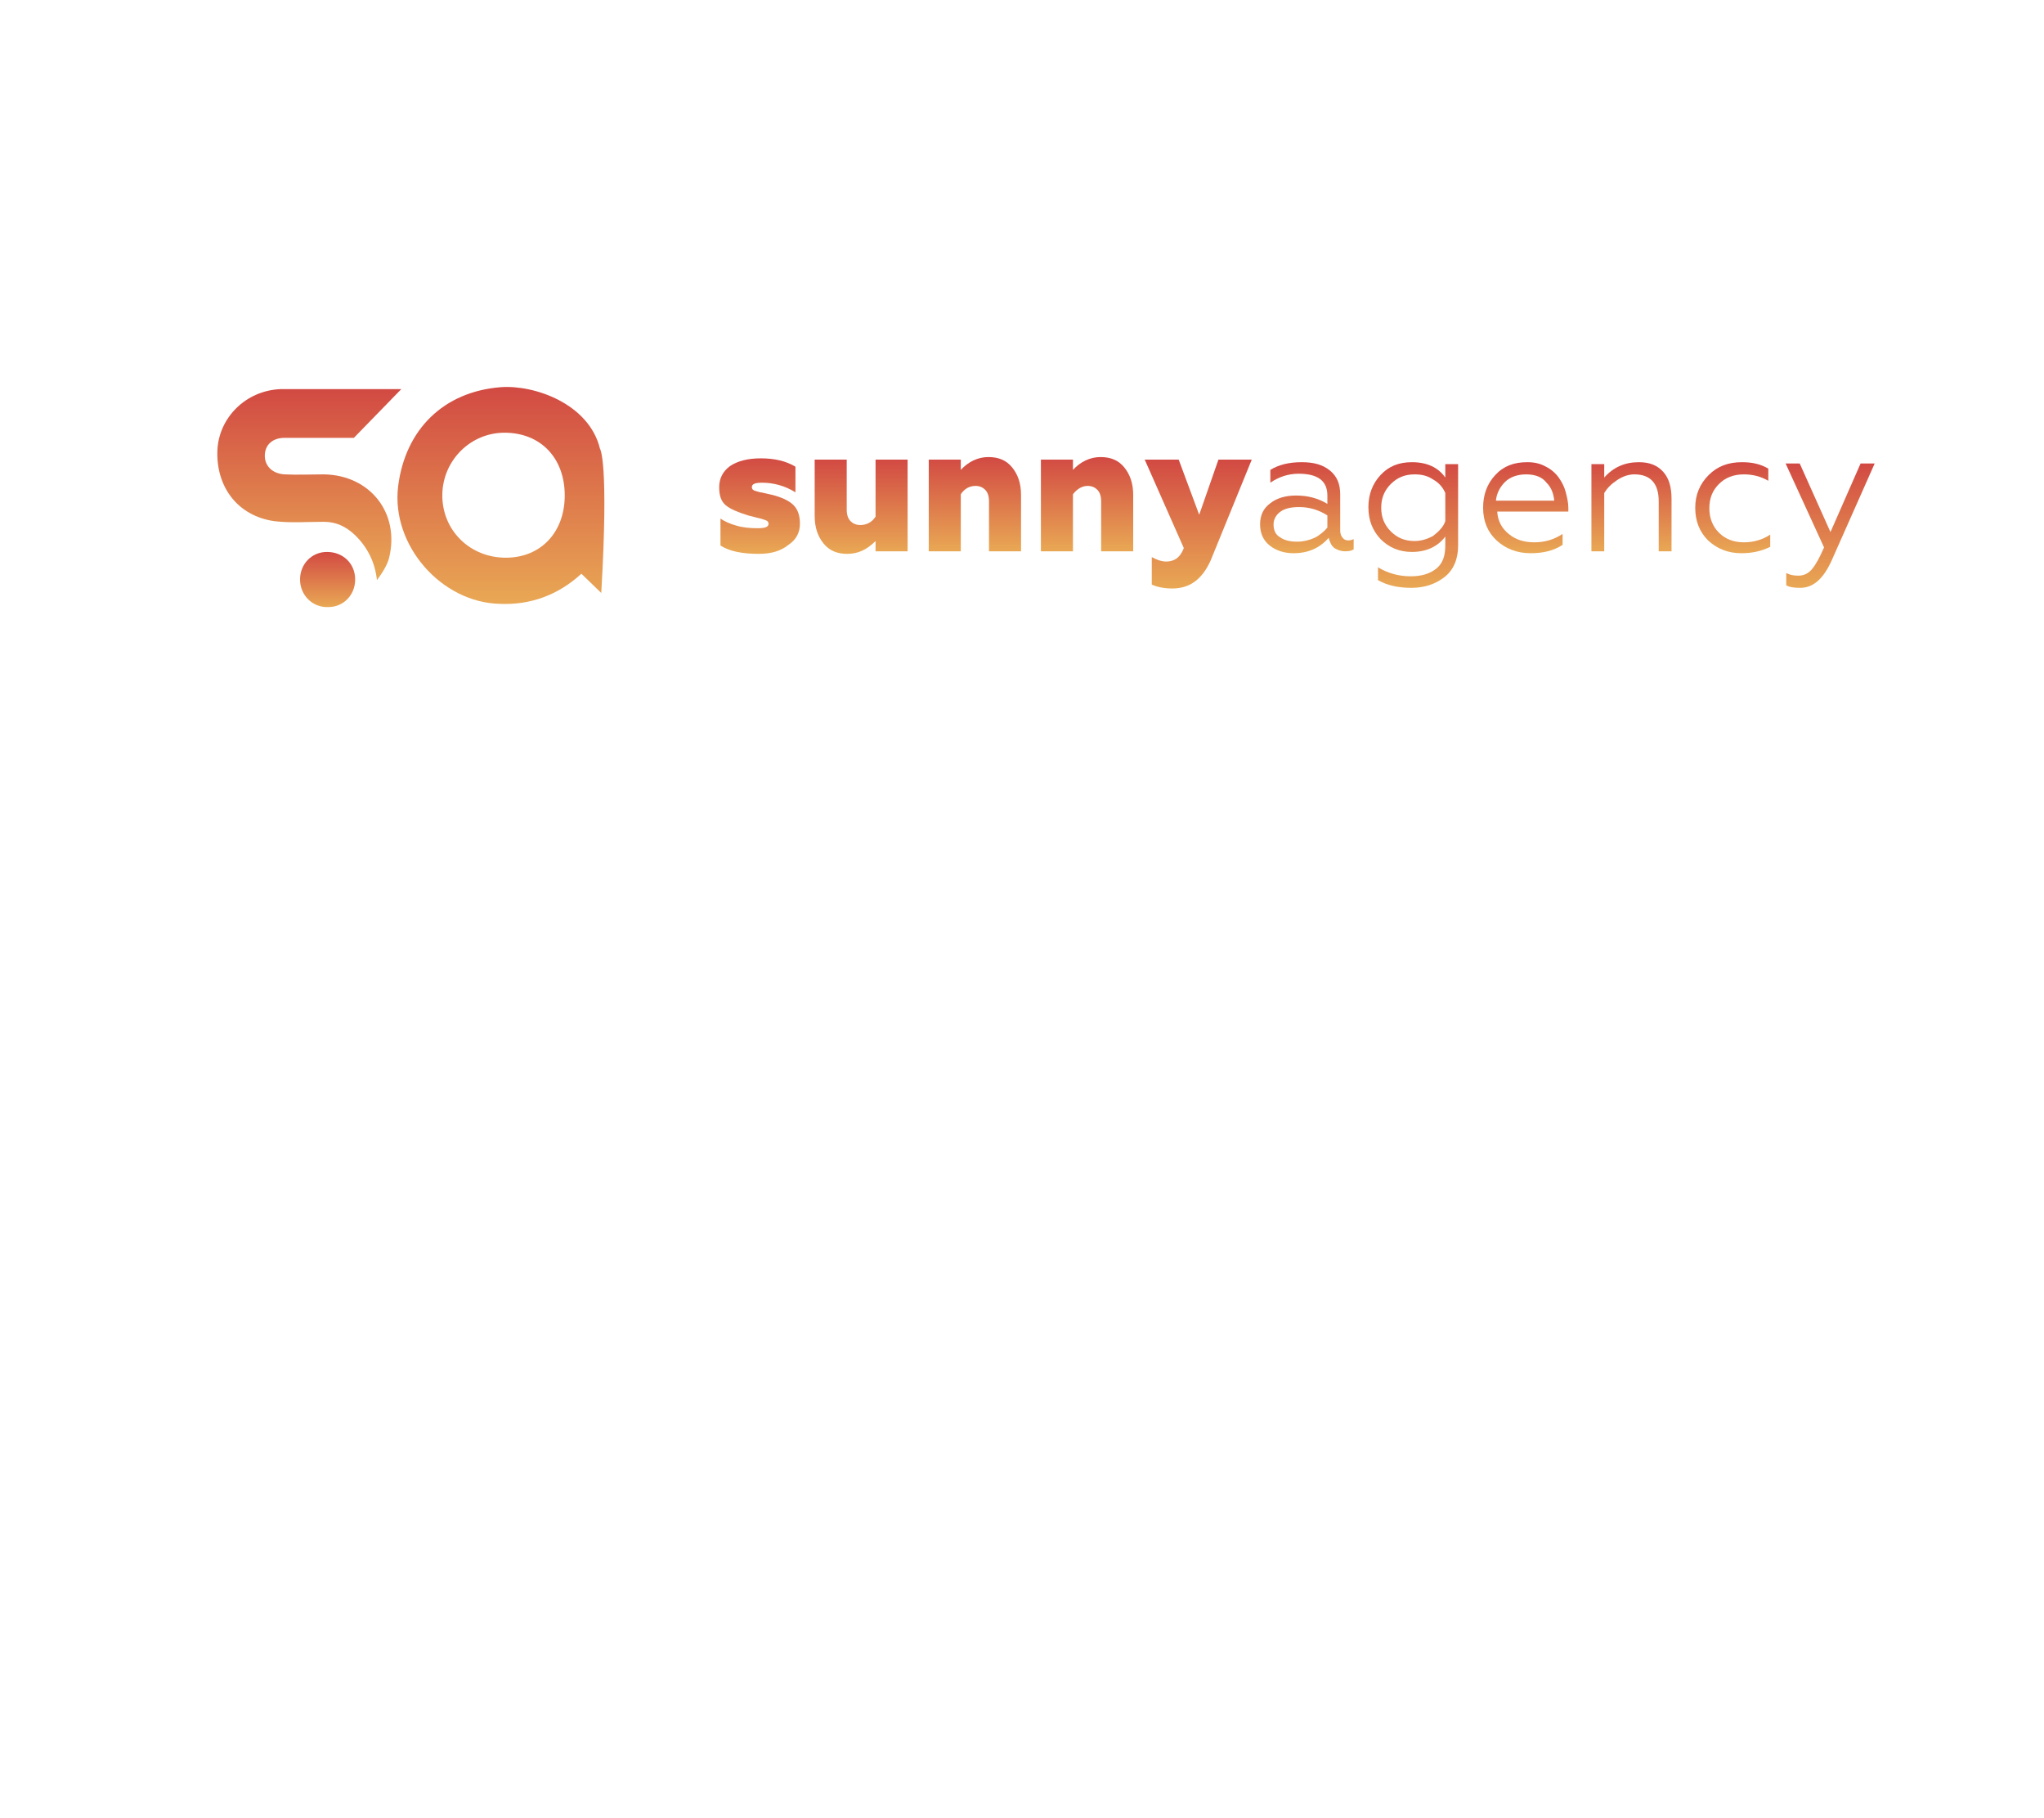
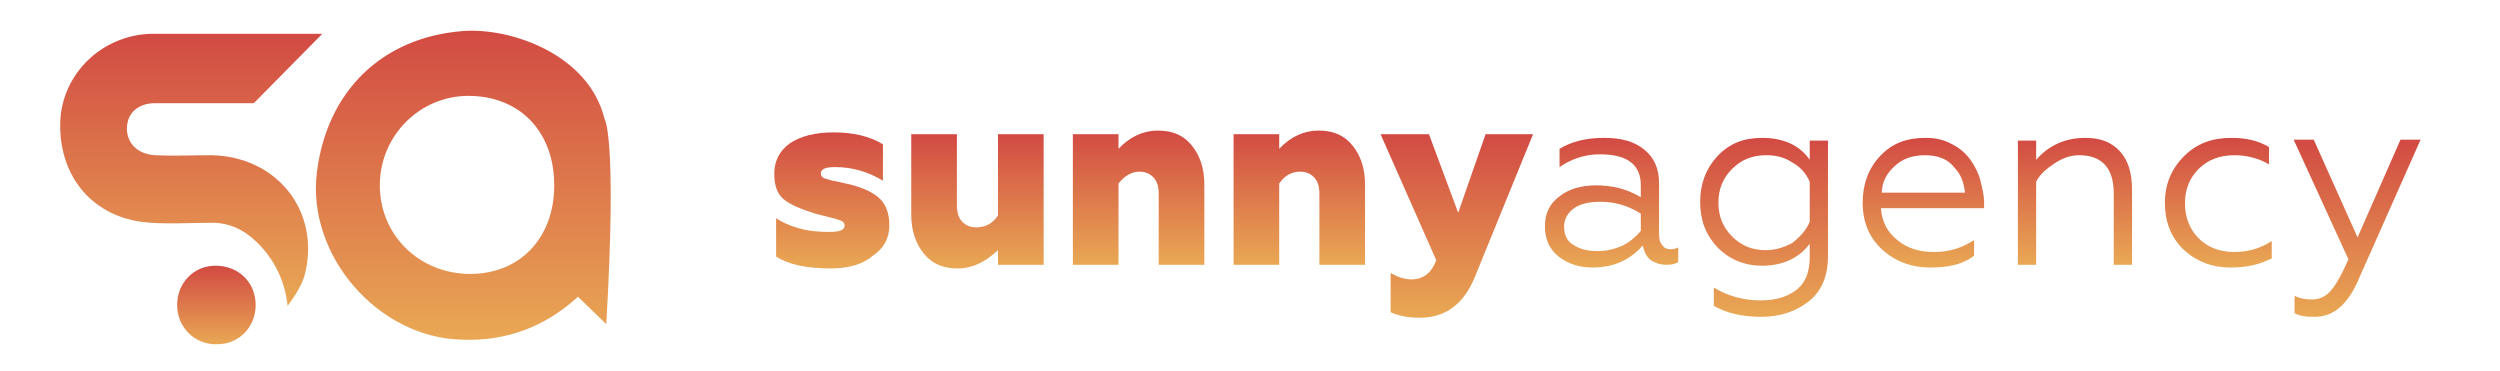
- <svg xmlns="http://www.w3.org/2000/svg" version="1.1" id="Слой_1" x="0px" y="0px" width="225" height="200" viewBox="0 0 283.5 283.5" style="enable-background:new 0 0 283.5 283.5;" xml:space="preserve">
+ <svg xmlns="http://www.w3.org/2000/svg" version="1.1" id="Слой_1" x="0px" y="0px" viewBox="0 0 273.8 40.6" style="enable-background:new 0 0 273.8 40.6;" xml:space="preserve">
  <style type="text/css">
	.st0{fill:url(#XMLID_7_);}
	.st1{fill:url(#XMLID_8_);}
	.st2{fill:url(#XMLID_9_);}
	.st3{fill:url(#SVGID_1_);}
	.st4{fill:url(#SVGID_2_);}
	.st5{fill:url(#SVGID_3_);}
	.st6{fill:url(#SVGID_4_);}
	.st7{fill:url(#SVGID_5_);}
	.st8{fill:url(#SVGID_6_);}
	.st9{fill:url(#SVGID_7_);}
	.st10{fill:url(#SVGID_8_);}
	.st11{fill:url(#SVGID_9_);}
	.st12{fill:url(#SVGID_10_);}
	.st13{fill:url(#SVGID_11_);}
</style>
-   <linearGradient id="XMLID_7_" gradientUnits="userSpaceOnUse" x1="60.418" y1="94.27" x2="60.418" y2="60.357">
+   <linearGradient id="XMLID_7_" gradientUnits="userSpaceOnUse" x1="50.752" y1="37.27" x2="50.752" y2="3.357">
    <stop offset="0" style="stop-color:#E9A854" />
    <stop offset="1" style="stop-color:#D24A43" />
  </linearGradient>
-   <path id="XMLID_3_" class="st0" d="M76.1,92.5l-3.1-3c-3.6,3.3-7.9,4.9-12.7,4.7C51.1,94,43.3,85,44.4,75.9  c1.1-8.9,7.1-14.8,16-15.5C65.7,60,74.2,63,75.9,70C75.9,70,77.3,71.8,76.1,92.5z M70.4,77.3c0-5.9-3.8-9.8-9.4-9.8  c-5.3,0-9.6,4.3-9.7,9.6c-0.1,5.6,4.3,9.9,9.9,9.9C66.7,87,70.4,83,70.4,77.3z" />
-   <linearGradient id="XMLID_8_" gradientUnits="userSpaceOnUse" x1="30.567" y1="90.526" x2="30.567" y2="60.753">
+   <path id="XMLID_3_" class="st0" d="M66.4,35.5l-3.1-3c-3.6,3.3-7.9,4.9-12.7,4.7C41.4,37,33.6,28,34.7,18.9  c1.1-8.9,7.1-14.8,16-15.5C56,3,64.5,6,66.2,13C66.2,13,67.6,14.8,66.4,35.5z M60.7,20.3c0-5.9-3.8-9.8-9.4-9.8  c-5.3,0-9.6,4.3-9.7,9.6c-0.1,5.6,4.3,9.9,9.9,9.9C57,30,60.7,26,60.7,20.3z" />
+   <linearGradient id="XMLID_8_" gradientUnits="userSpaceOnUse" x1="20.9" y1="33.526" x2="20.9" y2="3.753">
    <stop offset="0" style="stop-color:#E9A854" />
    <stop offset="1" style="stop-color:#D24A43" />
  </linearGradient>
-   <path id="XMLID_2_" class="st1" d="M37.5,68.3c0,0-7.7,0-10.8,0c-1.9,0-3.1,1.1-3.1,2.8c0,1.6,1.2,2.8,3.1,2.9c2,0.1,4,0,6.1,0  C40,74.1,44.7,80,43,87c-0.3,1.2-1.1,2.4-1.9,3.5c-0.3-2.8-1.5-5.2-3.5-7.1c-1.4-1.3-2.9-2-4.8-2c-2.6,0-5.2,0.2-7.7-0.1  c-5.7-0.8-9.1-5.3-8.9-11c0.2-5.1,4.4-9.4,9.9-9.6l18.8,0L37.5,68.3z" />
-   <linearGradient id="XMLID_9_" gradientUnits="userSpaceOnUse" x1="33.423" y1="94.738" x2="33.423" y2="86.106">
+   <path id="XMLID_2_" class="st1" d="M27.8,11.3c0,0-7.7,0-10.8,0c-1.9,0-3.1,1.1-3.1,2.8c0,1.6,1.2,2.8,3.1,2.9c2,0.1,4,0,6.1,0  c7.2,0.1,12,6.1,10.3,13c-0.3,1.2-1.1,2.4-1.9,3.5c-0.3-2.8-1.5-5.2-3.5-7.1c-1.4-1.3-2.9-2-4.8-2c-2.6,0-5.2,0.2-7.7-0.1  c-5.7-0.8-9.1-5.3-8.9-11c0.2-5.1,4.4-9.4,9.9-9.6l18.8,0L27.8,11.3z" />
+   <linearGradient id="XMLID_9_" gradientUnits="userSpaceOnUse" x1="23.757" y1="37.738" x2="23.757" y2="29.107">
    <stop offset="0" style="stop-color:#E9A854" />
    <stop offset="1" style="stop-color:#D24A43" />
  </linearGradient>
-   <path id="XMLID_1_" class="st2" d="M37.7,90.4c0,2.4-1.8,4.3-4.2,4.3c-2.4,0.1-4.4-1.8-4.4-4.3c0-2.4,1.8-4.3,4.2-4.3  C35.8,86.1,37.7,87.9,37.7,90.4z" />
-   <linearGradient id="SVGID_1_" gradientUnits="userSpaceOnUse" x1="100.832" y1="86.365" x2="100.832" y2="71.379">
+   <path id="XMLID_1_" class="st2" d="M28,33.4c0,2.4-1.8,4.3-4.2,4.3c-2.4,0.1-4.4-1.8-4.4-4.3c0-2.4,1.8-4.3,4.2-4.3  C26.1,29.1,28,30.9,28,33.4z" />
+   <linearGradient id="SVGID_1_" gradientUnits="userSpaceOnUse" x1="91.166" y1="29.364" x2="91.166" y2="14.379">
    <stop offset="0" style="stop-color:#E9A854" />
    <stop offset="1" style="stop-color:#D24A43" />
  </linearGradient>
-   <path class="st3" d="M100.7,86.4c-2.6,0-4.6-0.4-6-1.3v-4.2c0.6,0.4,1.4,0.8,2.5,1.1c1,0.3,2.1,0.4,3.3,0.4c1.2,0,1.7-0.2,1.7-0.7    c0-0.3-0.2-0.5-0.6-0.6l-0.6-0.2c-0.1,0-0.8-0.2-2-0.5c-1.6-0.5-2.8-1-3.5-1.6c-0.7-0.6-1-1.5-1-2.8c0-1.4,0.6-2.5,1.7-3.3    c1.2-0.8,2.8-1.2,4.8-1.2c2.1,0,3.9,0.4,5.4,1.3v4c-1.6-1-3.4-1.5-5.2-1.5c-1.1,0-1.6,0.2-1.6,0.7c0,0.3,0.2,0.5,0.6,0.6l0.7,0.2    c0.2,0,0.5,0.1,1,0.2c0.5,0.1,0.8,0.2,0.9,0.2c1.5,0.4,2.6,0.9,3.3,1.6c0.7,0.7,1,1.7,1,2.9c0,1.4-0.6,2.5-1.8,3.3    C104.2,85.9,102.7,86.4,100.7,86.4z" />
-   <linearGradient id="SVGID_2_" gradientUnits="userSpaceOnUse" x1="116.632" y1="86.365" x2="116.632" y2="71.743">
+   <path class="st3" d="M91,29.4c-2.6,0-4.6-0.4-6-1.3v-4.2c0.6,0.4,1.4,0.8,2.5,1.1c1,0.3,2.1,0.4,3.3,0.4c1.2,0,1.7-0.2,1.7-0.7    c0-0.3-0.2-0.5-0.6-0.6l-0.6-0.2c-0.1,0-0.8-0.2-2-0.5c-1.6-0.5-2.8-1-3.5-1.6c-0.7-0.6-1-1.5-1-2.8c0-1.4,0.6-2.5,1.7-3.3    c1.2-0.8,2.8-1.2,4.8-1.2c2.1,0,3.9,0.4,5.4,1.3v4c-1.6-1-3.4-1.5-5.2-1.5c-1.1,0-1.6,0.2-1.6,0.7c0,0.3,0.2,0.5,0.6,0.6l0.7,0.2    c0.2,0,0.5,0.1,1,0.2c0.5,0.1,0.8,0.2,0.9,0.2c1.5,0.4,2.6,0.9,3.3,1.6c0.7,0.7,1,1.7,1,2.9c0,1.4-0.6,2.5-1.8,3.3    C94.6,28.9,93,29.4,91,29.4z" />
+   <linearGradient id="SVGID_2_" gradientUnits="userSpaceOnUse" x1="106.966" y1="29.364" x2="106.966" y2="14.743">
    <stop offset="0" style="stop-color:#E9A854" />
    <stop offset="1" style="stop-color:#D24A43" />
  </linearGradient>
-   <path class="st4" d="M114.5,86.4c-1.6,0-2.8-0.5-3.7-1.6c-0.9-1.1-1.4-2.5-1.4-4.3v-8.8h5v7.8c0,0.8,0.2,1.4,0.6,1.8    c0.4,0.4,0.9,0.6,1.5,0.6c1,0,1.8-0.4,2.4-1.3v-8.9h5V86h-5v-1.6C117.6,85.7,116.2,86.4,114.5,86.4z" />
-   <linearGradient id="SVGID_3_" gradientUnits="userSpaceOnUse" x1="134.425" y1="86" x2="134.425" y2="71.379">
+   <path class="st4" d="M104.9,29.4c-1.6,0-2.8-0.5-3.7-1.6c-0.9-1.1-1.4-2.5-1.4-4.3v-8.8h5v7.8c0,0.8,0.2,1.4,0.6,1.8    c0.4,0.4,0.9,0.6,1.5,0.6c1,0,1.8-0.4,2.4-1.3v-8.9h5V29h-5v-1.6C107.9,28.7,106.5,29.4,104.9,29.4z" />
+   <linearGradient id="SVGID_3_" gradientUnits="userSpaceOnUse" x1="124.758" y1="29" x2="124.758" y2="14.379">
    <stop offset="0" style="stop-color:#E9A854" />
    <stop offset="1" style="stop-color:#D24A43" />
  </linearGradient>
-   <path class="st5" d="M132.2,77.1V86h-5V71.7h5v1.6c1.2-1.3,2.7-2,4.3-2c1.6,0,2.8,0.5,3.7,1.6c0.9,1.1,1.4,2.5,1.4,4.3V86h-5v-7.8    c0-0.8-0.2-1.4-0.6-1.8c-0.4-0.4-0.9-0.6-1.5-0.6C133.6,75.8,132.8,76.2,132.2,77.1z" />
-   <linearGradient id="SVGID_4_" gradientUnits="userSpaceOnUse" x1="151.964" y1="86" x2="151.964" y2="71.379">
+   <path class="st5" d="M122.5,20.1V29h-5V14.7h5v1.6c1.2-1.3,2.7-2,4.3-2c1.6,0,2.8,0.5,3.7,1.6c0.9,1.1,1.4,2.5,1.4,4.3V29h-5v-7.8    c0-0.8-0.2-1.4-0.6-1.8c-0.4-0.4-0.9-0.6-1.5-0.6C124,18.8,123.2,19.2,122.5,20.1z" />
+   <linearGradient id="SVGID_4_" gradientUnits="userSpaceOnUse" x1="142.298" y1="29" x2="142.298" y2="14.379">
    <stop offset="0" style="stop-color:#E9A854" />
    <stop offset="1" style="stop-color:#D24A43" />
  </linearGradient>
-   <path class="st6" d="M149.7,77.1V86h-5V71.7h5v1.6c1.2-1.3,2.7-2,4.3-2c1.6,0,2.8,0.5,3.7,1.6c0.9,1.1,1.4,2.5,1.4,4.3V86h-5v-7.8    c0-0.8-0.2-1.4-0.6-1.8c-0.4-0.4-0.9-0.6-1.5-0.6C151.2,75.8,150.4,76.2,149.7,77.1z" />
-   <linearGradient id="SVGID_5_" gradientUnits="userSpaceOnUse" x1="169.182" y1="91.781" x2="169.182" y2="71.743">
+   <path class="st6" d="M140.1,20.1V29h-5V14.7h5v1.6c1.2-1.3,2.7-2,4.3-2c1.6,0,2.8,0.5,3.7,1.6c0.9,1.1,1.4,2.5,1.4,4.3V29h-5v-7.8    c0-0.8-0.2-1.4-0.6-1.8c-0.4-0.4-0.9-0.6-1.5-0.6C141.5,18.8,140.7,19.2,140.1,20.1z" />
+   <linearGradient id="SVGID_5_" gradientUnits="userSpaceOnUse" x1="159.515" y1="34.781" x2="159.515" y2="14.743">
    <stop offset="0" style="stop-color:#E9A854" />
    <stop offset="1" style="stop-color:#D24A43" />
  </linearGradient>
-   <path class="st7" d="M165.2,91.8c-1.2,0-2.3-0.2-3.2-0.6v-4.3c0.7,0.4,1.5,0.7,2.3,0.7c0.6,0,1.2-0.2,1.6-0.5    c0.4-0.3,0.8-0.8,1.1-1.6l-6.1-13.8h5.3l3.2,8.6l3-8.6h5.2l-6.4,15.7C169.9,90.3,168,91.8,165.2,91.8z" />
-   <linearGradient id="SVGID_6_" gradientUnits="userSpaceOnUse" x1="186.202" y1="86.337" x2="186.202" y2="72.109">
+   <path class="st7" d="M155.5,34.8c-1.2,0-2.3-0.2-3.2-0.6v-4.3c0.7,0.4,1.5,0.7,2.3,0.7c0.6,0,1.2-0.2,1.6-0.5    c0.4-0.3,0.8-0.8,1.1-1.6l-6.1-13.8h5.3l3.2,8.6l3-8.6h5.2l-6.4,15.7C160.3,33.3,158.3,34.8,155.5,34.8z" />
+   <linearGradient id="SVGID_6_" gradientUnits="userSpaceOnUse" x1="176.535" y1="29.337" x2="176.535" y2="15.109">
    <stop offset="0" style="stop-color:#E9A854" />
    <stop offset="1" style="stop-color:#D24A43" />
  </linearGradient>
-   <path class="st8" d="M184.1,86.3c-1.4,0-2.7-0.4-3.7-1.2c-1-0.8-1.5-1.9-1.5-3.3c0-1.4,0.5-2.5,1.6-3.3c1-0.8,2.4-1.2,4-1.2    c1.8,0,3.4,0.4,4.9,1.3v-1.3c0-2.3-1.5-3.4-4.5-3.4c-1.6,0-3.1,0.5-4.4,1.4v-2c1.3-0.8,2.9-1.2,4.9-1.2c1.9,0,3.3,0.4,4.4,1.3    c1.1,0.9,1.6,2.1,1.6,3.7v5.6c0,0.5,0.1,0.9,0.4,1.2c0.2,0.3,0.5,0.4,0.9,0.4c0.3,0,0.6-0.1,0.8-0.2v1.6c-0.3,0.2-0.7,0.3-1.3,0.3    c-0.7,0-1.2-0.2-1.7-0.5c-0.5-0.4-0.7-0.9-0.9-1.6C188.2,85.5,186.4,86.3,184.1,86.3z M184.7,84.5c0.9,0,1.8-0.2,2.7-0.6    c0.8-0.4,1.5-1,2-1.6v-1.9c-1.4-0.9-2.9-1.3-4.4-1.3c-1.2,0-2.2,0.2-2.9,0.7s-1.1,1.2-1.1,2c0,0.9,0.3,1.6,1,2    C182.7,84.3,183.6,84.5,184.7,84.5z" />
-   <linearGradient id="SVGID_7_" gradientUnits="userSpaceOnUse" x1="202.815" y1="91.725" x2="202.815" y2="72.109">
+   <path class="st8" d="M174.4,29.3c-1.4,0-2.7-0.4-3.7-1.2c-1-0.8-1.5-1.9-1.5-3.3c0-1.4,0.5-2.5,1.6-3.3c1-0.8,2.4-1.2,4-1.2    c1.8,0,3.4,0.4,4.9,1.3v-1.3c0-2.3-1.5-3.4-4.5-3.4c-1.6,0-3.1,0.5-4.4,1.4v-2c1.3-0.8,2.9-1.2,4.9-1.2c1.9,0,3.3,0.4,4.4,1.3    c1.1,0.9,1.6,2.1,1.6,3.7v5.6c0,0.5,0.1,0.9,0.4,1.2c0.2,0.3,0.5,0.4,0.9,0.4c0.3,0,0.6-0.1,0.8-0.2v1.6c-0.3,0.2-0.7,0.3-1.3,0.3    c-0.7,0-1.2-0.2-1.7-0.5c-0.5-0.4-0.7-0.9-0.9-1.6C178.5,28.5,176.7,29.3,174.4,29.3z M175,27.5c0.9,0,1.8-0.2,2.7-0.6    c0.8-0.4,1.5-1,2-1.6v-1.9c-1.4-0.9-2.9-1.3-4.4-1.3c-1.2,0-2.2,0.2-2.9,0.7s-1.1,1.2-1.1,2c0,0.9,0.3,1.6,1,2    C173,27.3,173.9,27.5,175,27.5z" />
+   <linearGradient id="SVGID_7_" gradientUnits="userSpaceOnUse" x1="193.148" y1="34.725" x2="193.148" y2="15.109">
    <stop offset="0" style="stop-color:#E9A854" />
    <stop offset="1" style="stop-color:#D24A43" />
  </linearGradient>
-   <path class="st9" d="M207.8,85.1v-1.4c-1.2,1.6-3,2.4-5.2,2.4c-2,0-3.6-0.7-4.9-2c-1.3-1.4-1.9-3-1.9-5c0-1.9,0.6-3.6,1.9-5    c1.3-1.4,2.9-2,4.9-2c2.3,0,4.1,0.8,5.2,2.4v-2.1h2v12.7c0,2.1-0.7,3.8-2.1,4.9c-1.4,1.1-3.1,1.7-5.2,1.7c-2.1,0-3.8-0.4-5.2-1.2    v-2c1.5,0.9,3.2,1.4,5.1,1.4c1.7,0,3-0.4,4-1.2S207.8,86.7,207.8,85.1z M207.8,81.3v-4.4c-0.4-0.9-1-1.6-1.9-2.1    c-0.9-0.6-1.8-0.8-2.9-0.8c-1.5,0-2.7,0.5-3.7,1.5c-1,1-1.5,2.2-1.5,3.7s0.5,2.7,1.5,3.7c1,1,2.2,1.5,3.7,1.5c1,0,2-0.3,2.9-0.8    C206.8,82.9,207.5,82.2,207.8,81.3z" />
-   <linearGradient id="SVGID_8_" gradientUnits="userSpaceOnUse" x1="220.228" y1="86.337" x2="220.228" y2="72.109">
+   <path class="st9" d="M198.2,28.1v-1.4c-1.2,1.6-3,2.4-5.2,2.4c-2,0-3.6-0.7-4.9-2c-1.3-1.4-1.9-3-1.9-5c0-1.9,0.6-3.6,1.9-5    c1.3-1.4,2.9-2,4.9-2c2.3,0,4.1,0.8,5.2,2.4v-2.1h2v12.7c0,2.1-0.7,3.8-2.1,4.9c-1.4,1.1-3.1,1.7-5.2,1.7c-2.1,0-3.8-0.4-5.2-1.2    v-2c1.5,0.9,3.2,1.4,5.1,1.4c1.7,0,3-0.4,4-1.2S198.2,29.7,198.2,28.1z M198.2,24.3v-4.4c-0.4-0.9-1-1.6-1.9-2.1    c-0.9-0.6-1.8-0.8-2.9-0.8c-1.5,0-2.7,0.5-3.7,1.5c-1,1-1.5,2.2-1.5,3.7s0.5,2.7,1.5,3.7c1,1,2.2,1.5,3.7,1.5c1,0,2-0.3,2.9-0.8    C197.2,25.9,197.8,25.2,198.2,24.3z" />
+   <linearGradient id="SVGID_8_" gradientUnits="userSpaceOnUse" x1="210.561" y1="29.337" x2="210.561" y2="15.109">
    <stop offset="0" style="stop-color:#E9A854" />
    <stop offset="1" style="stop-color:#D24A43" />
  </linearGradient>
-   <path class="st10" d="M221.1,86.3c-2.1,0-3.9-0.7-5.3-2c-1.4-1.3-2.1-3-2.1-5.1c0-2,0.6-3.7,1.9-5.1c1.3-1.4,2.9-2,5-2    c1.1,0,2,0.2,2.9,0.7c0.8,0.4,1.5,1,2,1.7c0.5,0.7,0.9,1.5,1.1,2.3c0.2,0.8,0.4,1.6,0.4,2.4v0.6h-11.1c0.1,1.5,0.7,2.6,1.8,3.5    c1.1,0.9,2.4,1.3,4,1.3c1.6,0,3-0.4,4.4-1.3V85C224.7,85.9,223.1,86.3,221.1,86.3z M215.7,78.1h9.1c-0.1-1-0.4-2-1.2-2.8    c-0.7-0.9-1.8-1.3-3.2-1.3c-1.3,0-2.5,0.4-3.3,1.2C216.3,76,215.8,77,215.7,78.1z" />
-   <linearGradient id="SVGID_9_" gradientUnits="userSpaceOnUse" x1="236.926" y1="86" x2="236.926" y2="72.109">
+   <path class="st10" d="M211.4,29.3c-2.1,0-3.9-0.7-5.3-2c-1.4-1.3-2.1-3-2.1-5.1c0-2,0.6-3.7,1.9-5.1c1.3-1.4,2.9-2,5-2    c1.1,0,2,0.2,2.9,0.7c0.8,0.4,1.5,1,2,1.7c0.5,0.7,0.9,1.5,1.1,2.3c0.2,0.8,0.4,1.6,0.4,2.4v0.6H206c0.1,1.5,0.7,2.6,1.8,3.5    c1.1,0.9,2.4,1.3,4,1.3c1.6,0,3-0.4,4.4-1.3V28C215.1,28.9,213.5,29.3,211.4,29.3z M206.1,21.1h9.1c-0.1-1-0.4-2-1.2-2.8    c-0.7-0.9-1.8-1.3-3.2-1.3c-1.3,0-2.5,0.4-3.3,1.2C206.6,19,206.1,20,206.1,21.1z" />
+   <linearGradient id="SVGID_9_" gradientUnits="userSpaceOnUse" x1="227.26" y1="29" x2="227.26" y2="15.109">
    <stop offset="0" style="stop-color:#E9A854" />
    <stop offset="1" style="stop-color:#D24A43" />
  </linearGradient>
-   <path class="st11" d="M232.6,76.9V86h-2V72.4h2v2.1c1.4-1.6,3.2-2.4,5.4-2.4c1.7,0,2.9,0.5,3.8,1.5c0.9,1,1.3,2.4,1.3,4.2V86h-2    v-7.8c0-2.8-1.3-4.2-3.8-4.2c-0.9,0-1.8,0.3-2.7,0.9C233.7,75.5,233.1,76.1,232.6,76.9z" />
-   <linearGradient id="SVGID_10_" gradientUnits="userSpaceOnUse" x1="252.557" y1="86.337" x2="252.557" y2="72.109">
+   <path class="st11" d="M223,19.9V29h-2V15.4h2v2.1c1.4-1.6,3.2-2.4,5.4-2.4c1.7,0,2.9,0.5,3.8,1.5c0.9,1,1.3,2.4,1.3,4.2V29h-2    v-7.8c0-2.8-1.3-4.2-3.8-4.2c-0.9,0-1.8,0.3-2.7,0.9C224.1,18.5,223.4,19.1,223,19.9z" />
+   <linearGradient id="SVGID_10_" gradientUnits="userSpaceOnUse" x1="242.89" y1="29.337" x2="242.89" y2="15.109">
    <stop offset="0" style="stop-color:#E9A854" />
    <stop offset="1" style="stop-color:#D24A43" />
  </linearGradient>
-   <path class="st12" d="M254,86.3c-2.1,0-3.8-0.7-5.2-2c-1.4-1.4-2-3.1-2-5.1c0-2,0.7-3.7,2.1-5.1c1.4-1.4,3.1-2,5.2-2    c1.6,0,2.9,0.3,4.1,1V75c-1.2-0.7-2.5-1-3.8-1c-1.6,0-2.9,0.5-3.9,1.5c-1,1-1.5,2.2-1.5,3.8c0,1.5,0.5,2.8,1.5,3.8    c1,1,2.3,1.5,3.9,1.5c1.5,0,2.9-0.4,4.1-1.2v1.9C257.1,86,255.6,86.3,254,86.3z" />
-   <linearGradient id="SVGID_11_" gradientUnits="userSpaceOnUse" x1="267.824" y1="91.725" x2="267.824" y2="72.445">
+   <path class="st12" d="M244.3,29.3c-2.1,0-3.8-0.7-5.2-2c-1.4-1.4-2-3.1-2-5.1c0-2,0.7-3.7,2.1-5.1c1.4-1.4,3.1-2,5.2-2    c1.6,0,2.9,0.3,4.1,1V18c-1.2-0.7-2.5-1-3.8-1c-1.6,0-2.9,0.5-3.9,1.5c-1,1-1.5,2.2-1.5,3.8c0,1.5,0.5,2.8,1.5,3.8    c1,1,2.3,1.5,3.9,1.5c1.5,0,2.9-0.4,4.1-1.2v1.9C247.4,29,246,29.3,244.3,29.3z" />
+   <linearGradient id="SVGID_11_" gradientUnits="userSpaceOnUse" x1="258.157" y1="34.725" x2="258.157" y2="15.445">
    <stop offset="0" style="stop-color:#E9A854" />
    <stop offset="1" style="stop-color:#D24A43" />
  </linearGradient>
-   <path class="st13" d="M263.2,91.7c-1,0-1.7-0.1-2.2-0.4v-1.9c0.6,0.3,1.2,0.4,1.9,0.4c0.8,0,1.5-0.3,2.1-1    c0.6-0.7,1.2-1.8,1.9-3.4l-6-13.1h2.2l4.8,10.7l4.7-10.7h2.2l-6.7,15.1C266.8,90.3,265.2,91.7,263.2,91.7z" />
+   <path class="st13" d="M253.5,34.7c-1,0-1.7-0.1-2.2-0.4v-1.9c0.6,0.3,1.2,0.4,1.9,0.4c0.8,0,1.5-0.3,2.1-1s1.2-1.8,1.9-3.4    l-6-13.1h2.2l4.8,10.7l4.7-10.7h2.2l-6.7,15.1C257.2,33.3,255.6,34.7,253.5,34.7z" />
</svg>
